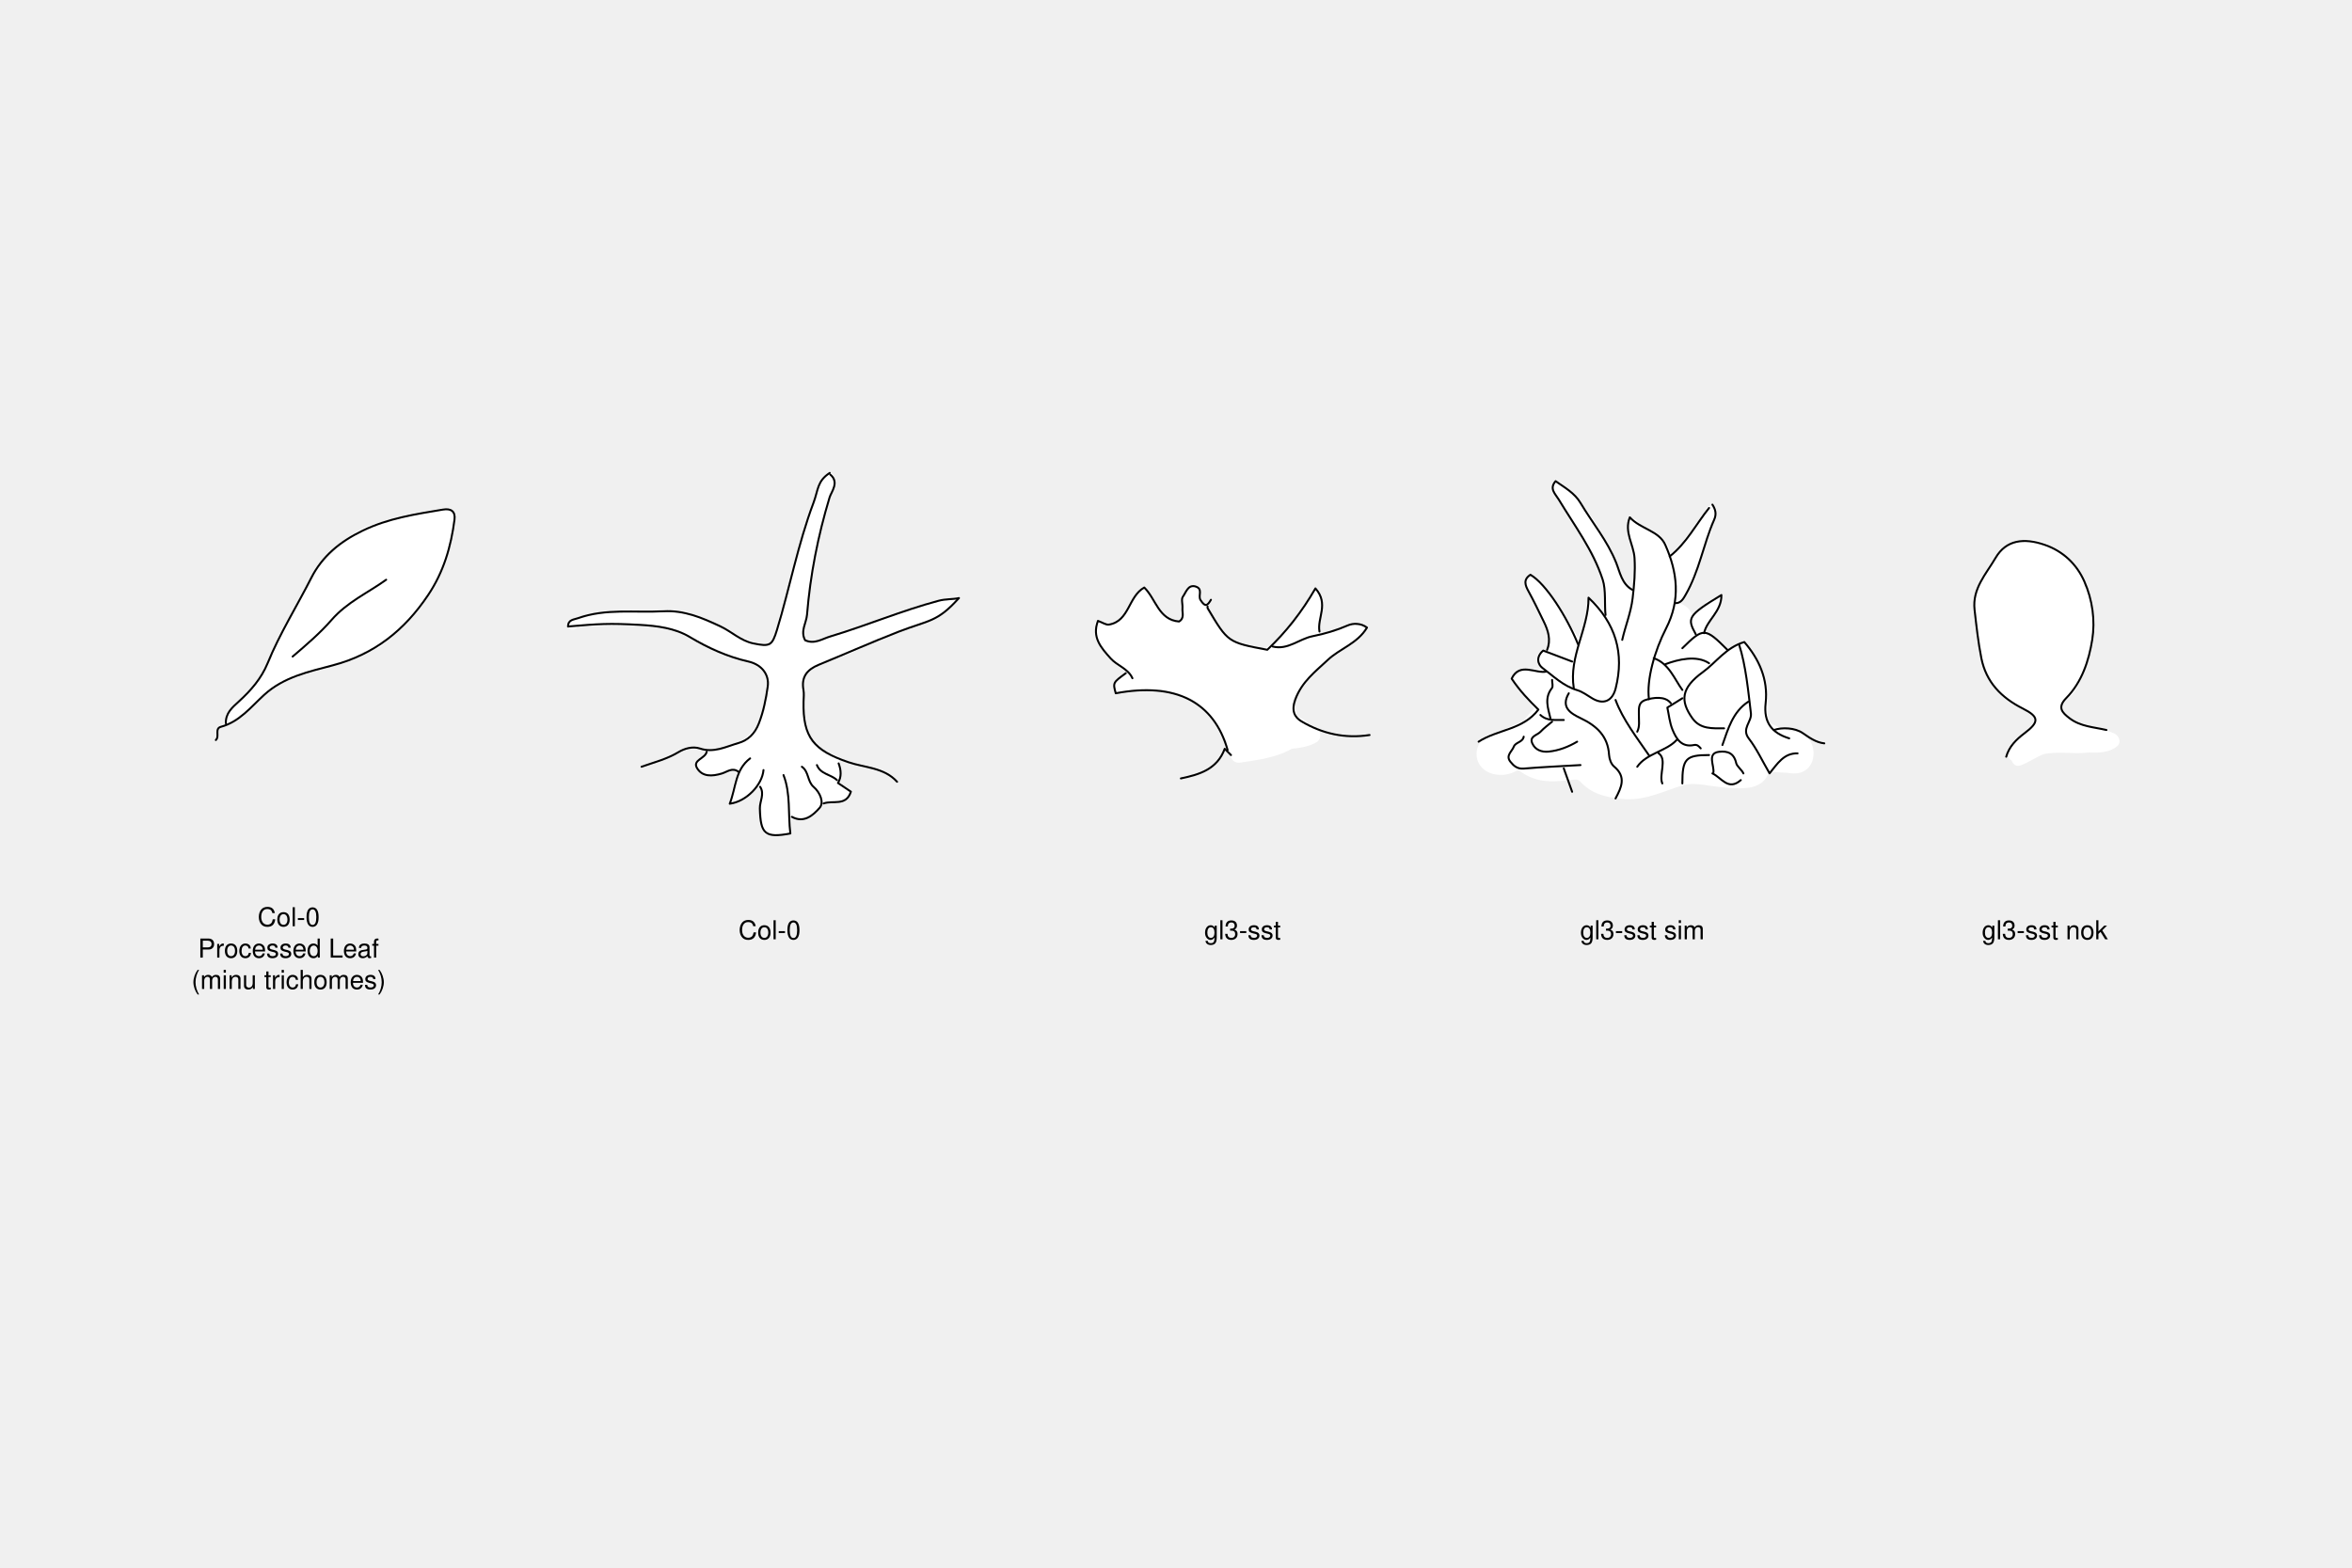
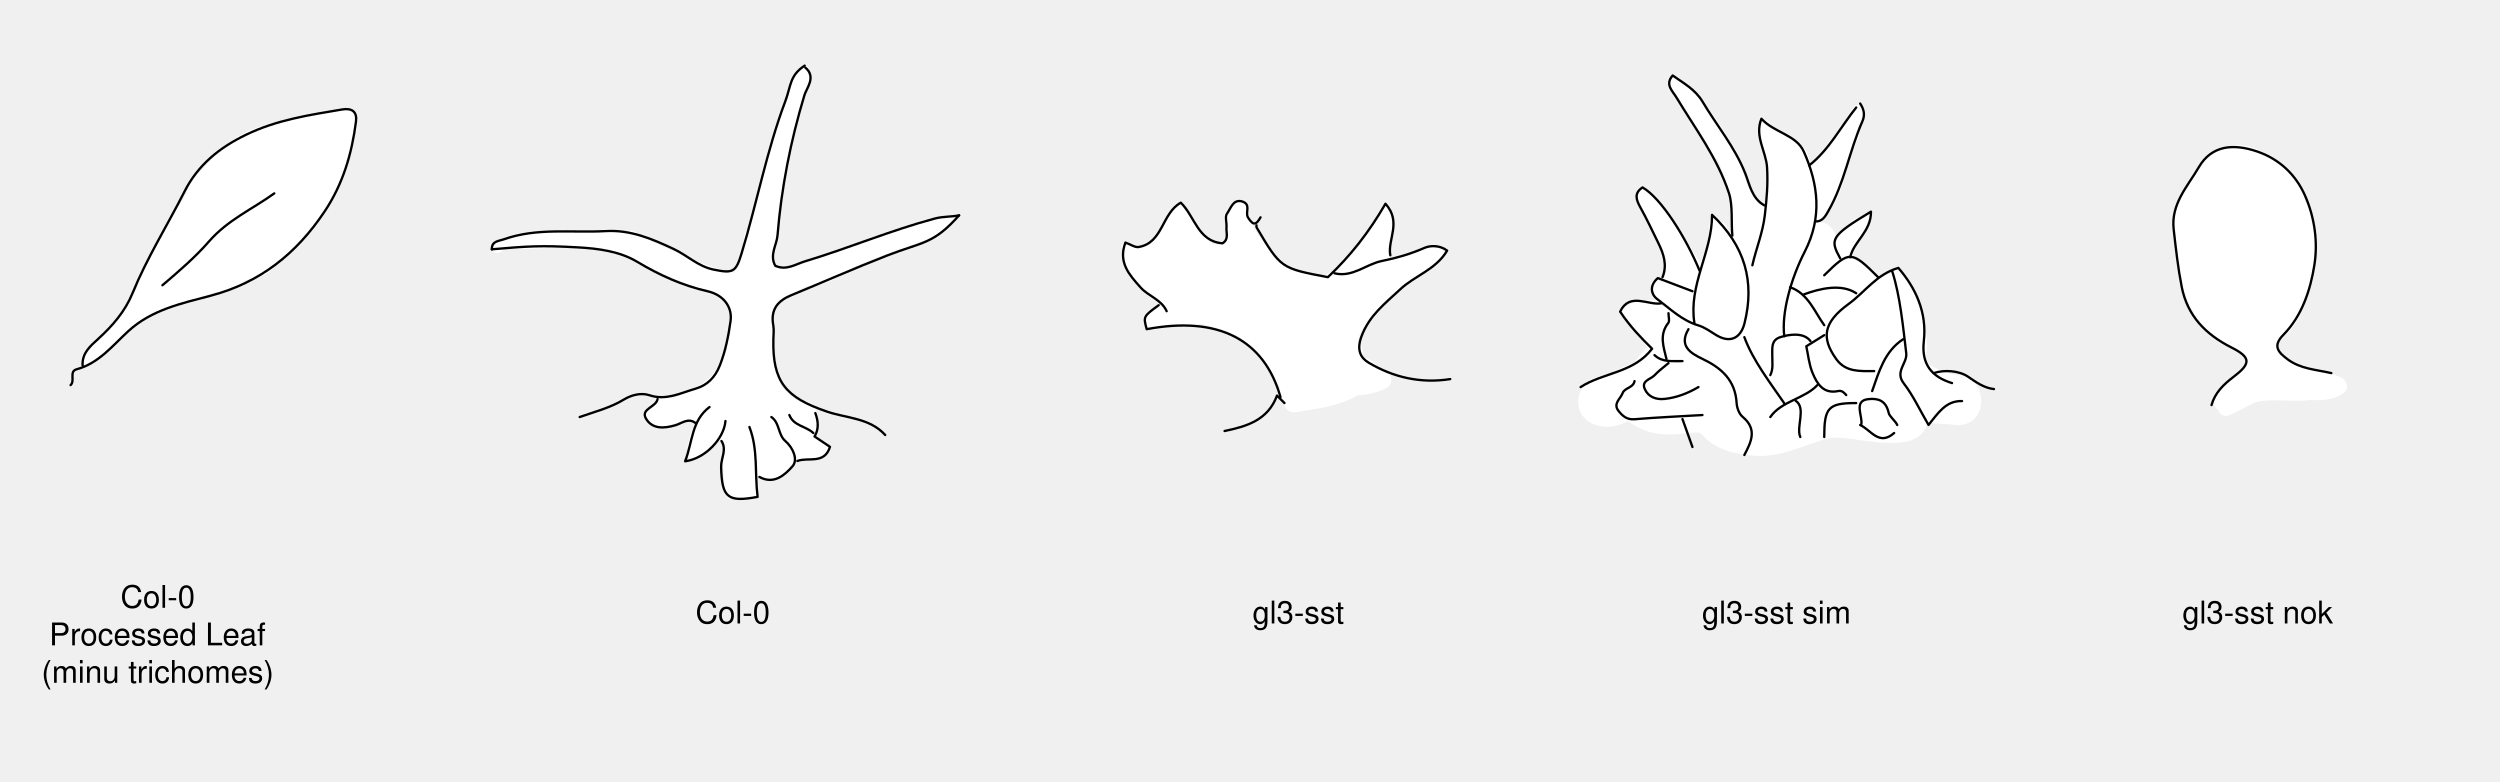
- <svg xmlns="http://www.w3.org/2000/svg" version="1.1" id="Layer_1" x="0px" y="0px" width="100%" viewBox="0 0 900 600" enable-background="new 0 0 900 600" xml:space="preserve">
+ <svg xmlns="http://www.w3.org/2000/svg" version="1.1" author="Provart Lab - Bio Analytic Resource, University of Toronto" id="Layer_1" x="0px" y="0px" width="100%" viewBox="60 160 800 250" enable-background="new 0 0 900 600" xml:space="preserve">
  <g id="labels">
    <text transform="matrix(1 0 0 1 98.5518 354.5)" font-family="'Helvetica'" font-size="10">Col-0</text>
    <text transform="matrix(1 0 0 1 75.7568 366.5)" font-family="'Helvetica'" font-size="10">Processed Leaf</text>
    <text transform="matrix(1 0 0 1 73.271 378.5)" font-family="'Helvetica'" font-size="10">(minu trichomes)</text>
    <text transform="matrix(1 0 0 1 282.5518 359.5)" font-family="'Helvetica'" font-size="10">Col-0</text>
    <text transform="matrix(1 0 0 1 460.7734 359.5)" font-family="'Helvetica'" font-size="10">gl3-sst</text>
    <text transform="matrix(1 0 0 1 604.6084 359.5)" font-family="'Helvetica'" font-size="10">gl3-sst sim</text>
    <text transform="matrix(1 0 0 1 758.3223 359.5)" font-family="'Helvetica'" font-size="10">gl3-sst nok</text>
  </g>
  <g id="samples">
    <g id="WT_Col-0_leaves_after_trichome_removal" fill="#FFFFFF">
      <path d="M172.932,195.818c-1.762-1.762-4.594-1.695-6.364,0c-0.041,0.041-0.085,0.078-0.127,0.117    c-0.763-0.219-1.583-0.254-2.387-0.024c-0.375,0.107-0.75,0.222-1.125,0.336c-1.049-0.198-2.133-0.142-3.173,0.271    c-6.869,2.732-14.226,2.468-21.012,5.708c-6.159,2.941-10.562,8.359-15.298,13.221c-1.728,1.774-3.313,2.788-3.124,4.688    c-0.016,0.027-0.034,0.052-0.049,0.08c-0.597,1.098-1.099,2.246-1.537,3.418c-5.729,7.632-8.875,16.4-13.713,24.582    c-0.776,1.313-1.102,2.604-1.093,3.818c-0.782,1.39-1.77,2.654-2.703,3.949c-0.431,0.601-0.561,1.312-0.477,2.019    c-0.243,0.044-0.468,0.192-0.614,0.494c-1.31,2.695-3.751,4.5-5.594,6.798c-0.071,0.088-0.119,0.181-0.157,0.273    c-0.443,0.092-0.854,0.301-1.153,0.666c-1.017,1.24-2.252,2.251-3.5,3.25c-0.641,0.513-0.824,1.365-0.681,2.157    c-0.348,0.128-0.658,0.351-0.888,0.654c-0.933,0.186-1.663,0.945-1.663,1.954c0,0.38,0.122,0.751,0.325,1.07    c-0.532,0.578-0.316,1.739,0.675,1.68c0.498-0.031,0.948-0.312,1.133-0.771c1.191-0.092,2.237-0.653,2.844-1.72    c0.146-0.257,0.225-0.534,0.251-0.812c0.541-0.072,1.076-0.31,1.54-0.681c1.248-0.999,2.483-2.008,3.5-3.25    c0.126-0.152,0.233-0.317,0.328-0.485c0.037-0.023,0.075-0.044,0.111-0.073c1.068-0.859,1.987-1.843,2.84-2.884    c1.872-0.975,3.375-2.403,4.872-3.859c0.245,0.104,0.536,0.099,0.835-0.101c0.964-0.645,1.917-1.302,2.856-1.978    c0.823-0.429,1.512-0.672,2.42-1.057c2.144,0.256,4.367-0.383,6.037-2.293c4.24-0.577,8.118-2.028,11.95-3.609    c0.323,0.043,0.649,0.072,0.982,0.071c2.074-0.009,4.002-0.437,5.785-1.522c0.914-0.56,1.667-1.298,2.266-2.135    c1.607-0.543,3.247-1.014,4.942-1.36c2.768-0.566,4.377-2.204,5.042-4.187c9.879-6.736,17.781-16.331,21.446-27.801    c0.13-0.409,0.213-0.808,0.269-1.202c0.814-1.813,1.481-3.668,1.682-5.79c0.152-0.306,0.329-0.622,0.543-0.967    c1.162-1.871,1.383-3.703,0.984-5.325c0.235-0.487,0.364-1.017,0.417-1.559C174.661,199.919,174.474,197.359,172.932,195.818z" />
    </g>
    <g id="WT_Col-0_trichomes" fill="#FFFFFF">
      <path d="M365,229.25c-0.199,0-0.357,0.059-0.495,0.14c-0.231-0.148-0.512-0.211-0.771-0.104    c-0.497,0.205-0.98,0.438-1.462,0.674c-0.625-0.742-1.653-0.863-2.531-0.437c-0.744,0.362-1.52,0.665-2.277,1.001    c-0.842-0.352-1.838-0.3-2.728,0.135c-1.161,0.567-2.392,0.983-3.783,1.448c-10.821,4.51-22.005,8.022-33.034,11.968    c-0.723-0.071-1.482,0.059-2.186,0.402c-1.06,0.517-2.163,0.928-3.287,1.284c-0.278-0.137-0.567-0.251-0.868-0.333    c-1.148-0.316-2.155-0.161-3.183,0.226c0.129-0.055,0.258-0.109,0.388-0.164c-0.303,0.119-0.598,0.237-0.895,0.354    c-0.024-0.142-0.042-0.283-0.068-0.425c-0.118-0.636-0.392-1.202-0.768-1.691c0.889-4.263,1.625-8.545,1.868-12.904    c0.047-0.198,0.079-0.407,0.079-0.638c0-1.804,0.136-3.569,0.361-5.311c0.141-0.214,0.253-0.448,0.299-0.713    c0.315-1.793,0.745-3.563,0.82-5.387c1.279-5.637,3.032-11.163,3.77-17.027c0.027-0.216,0.025-0.414,0.006-0.601    c1.446-3.653,2.791-7.318,2.994-11.399c0.013-0.251-0.016-0.476-0.061-0.687c0.519-0.19,0.972-0.535,1.22-1.051    c0.528-1.103,0.989-2.468,0.502-3.676c-0.111-0.277-0.233-0.523-0.38-0.75c0.795-0.821,0.455-2.586-1.03-2.586    c-0.99,0-1.47,0.785-1.447,1.553c-0.073,0.013-0.146,0.017-0.218,0.037c-0.725,0.199-1.391,0.817-1.694,1.554    c-0.385,0.182-0.693,0.523-0.838,0.958l-0.75,2.25c-0.124,0.372-0.059,0.762,0.122,1.091c-0.24,0.353-0.4,0.785-0.426,1.308    c-0.043,0.869-0.148,1.727-0.296,2.576c-0.475,0.199-0.891,0.568-1.132,1.142c-1.638,3.894-2.952,7.909-4,12    c-0.129,0.504-0.069,0.946,0.104,1.316c-0.163,0.463-0.322,0.927-0.468,1.393c-1.896,6.037-3.666,12.32-4.894,18.591    c-0.279,0.47-0.472,1.022-0.527,1.669c-0.146,0.163-0.277,0.342-0.376,0.548c-0.58,1.202-0.979,2.427-1.302,3.717    c-0.034,0.136-0.046,0.273-0.062,0.41c-0.4,0.442-0.715,0.973-0.902,1.574c-0.305,0.982-0.435,1.974-0.569,2.992    c-0.042,0.321-0.081,0.642-0.117,0.964c-0.019,0.165-0.037,0.33-0.056,0.494c-0.003,0.02-0.004,0.027-0.007,0.049    c-0.004,0.024-0.003,0.049-0.006,0.073c-0.001,0.009-0.002,0.017-0.003,0.026c0.001-0.005,0.001-0.007,0.002-0.012    c-0.084,0.6-0.069,1.193,0.037,1.756c-0.576,0.583-1.014,1.309-1.244,2.142c-0.236,0.857-0.422,1.734-0.573,2.618    c-0.312,0.358-0.597,0.745-0.832,1.176c-0.054,0.099-0.102,0.203-0.155,0.303c-5.757-1.125-11.28-3.296-16.726-5.702    c-0.459-0.335-1.002-0.575-1.596-0.712c-2.673-1.203-5.331-2.441-7.991-3.625c-0.534-0.35-1.054-0.693-1.541-1    c-0.707-0.448-1.402-0.602-2.043-0.547c-0.245-0.102-0.49-0.208-0.735-0.308c-0.423-1.061-1.472-1.878-2.903-1.533    c-0.639,0.154-1.28,0.272-1.922,0.373c-0.554-0.403-1.246-0.589-1.911-0.408c-1.153-0.268-2.306-0.523-3.503-0.554    c-1.041-0.026-1.977,0.471-2.623,1.223c-2.3-0.12-4.604-0.326-6.906-0.439c-6.146-0.304-12.325,0.633-18.472,0.716    c-1.295,0.018-2.061,0.839-2.315,1.809c-0.989,0.039-1.97,0.039-2.935-0.059c-0.587-0.06-0.992,0.181-1.218,0.546    c-0.166-0.03-0.342-0.046-0.532-0.046c-2,0-2,4,0,4c1.235,0,1.953-0.68,2.171-1.478c1.194,0.086,2.368,0.018,3.536-0.109    c0.351,0.211,0.776,0.343,1.292,0.336c6.166-0.083,12.302-0.837,18.472-0.716c2.452,0.048,4.859,0.222,7.254,0.333    c0.617,0.528,1.408,0.861,2.274,0.883c0.085,0.002,0.306,0.023,0.436,0.032c0.258,0.049,0.516,0.098,0.771,0.156    c0.622,0.141,1.238,0.306,1.862,0.437c0.614,0.128,1.228,0.103,1.8-0.04c0.43,0.746,1.095,1.387,2.067,1.772    c9.844,3.901,19.332,9.431,29.656,11.91c0.555,0.91,1.3,1.739,2.196,2.306c0.181,1.551,0.554,2.909,1.443,4.131    c-0.405,1.904-0.48,3.854-0.481,5.799c0,0.022,0.006,0.044,0.007,0.067c-0.197,0.562-0.432,1.117-0.711,1.664    c-0.537,1.053-0.571,2.069-0.301,2.969c-0.031,0.082-0.074,0.148-0.102,0.236c-2.729,8.606-9.19,12.962-17,15.555    c-1.036,0.046-2.076-0.001-3.111-0.17c-1.331-0.217-2.252,0.754-2.461,1.777c-0.779,0.314-1.34,0.812-1.705,1.405    c-0.132,0.008-0.266,0.029-0.397,0.065c-1.057,0.291-1.677,1.407-1.397,2.46c0.35,1.312,1.07,2.421,2.015,3.383    c0.666,0.678,1.738,0.755,2.51,0.256c0.523,0.096,1.098,0.086,1.718-0.062c2.495-0.598,4.896-1.326,7.188-2.199    c0.241,0.125,0.495,0.217,0.758,0.279c0.375,0.522,0.917,0.954,1.638,1.236c-1.576,2.817-2.329,6.391-2.648,9.324    c-0.173,1.584,1.29,2.176,2.498,1.801c0.393,0.058,0.823-0.025,1.262-0.324c1.425-0.964,2.594-2.174,3.647-3.49    c0.214-0.043,0.42-0.119,0.603-0.26c0.838-0.637,1.647-1.308,2.395-2.031c0.505,0.735,1.032,1.403,1.687,1.973    c-0.023,0.14-0.038,0.277-0.06,0.416c-0.043,0.285-0.084,0.569-0.138,0.854c-0.018,0.099-0.013,0.186-0.025,0.278    c-0.305,2.479-0.33,4.92-0.049,7.461c-0.022,2.208,0.408,4.327,0.734,6.725c0.182,1.336,1.647,1.336,2.426,0.567    c0.144,0.047,0.29,0.087,0.438,0.116c1.501,1.062,3.682,1.177,5.057-0.052c0.363,0.197,0.808,0.265,1.174,0.164    c0.861-0.236,1.165-1.036,1.047-1.847c-0.161-1.114-0.369-2.202-0.669-3.271c0.034-0.652,0.042-1.304,0.009-1.953    c0.72,0.63,1.674,1.021,2.713,1.125c4.014,0.399,7.903-1.302,9.6-5.105c0.132-0.296,0.232-0.591,0.338-0.886    c3.604,0.08,7.206,0.557,10.227-1.845c0.848-0.673,0.714-2.132,0-2.828c-1.252-1.222-2.603-2.317-4.02-3.336    c0.578-0.512,1.006-1.187,1.212-1.937c0.254-0.926,0.213-2.283-0.403-3.082c-0.091-0.118-0.176-0.218-0.264-0.326    c0.841-2.646-1.228-6.205-4.754-5.265c-0.078,0.021-0.118,0.037-0.167,0.056c-0.049-0.028-0.124-0.062-0.26-0.099    c0.256,0.146,0.16,0.102-0.289-0.138c-0.421-0.213-0.813-0.483-1.205-0.745c-0.535-0.355-1.064-0.77-1.612-1.197    c-0.3-0.551-0.74-1.061-1.385-1.474c-0.43-0.273-0.853-0.634-1.255-1.05c-1.309-2.264-2.044-4.938-2.014-7.246    c0.015-1.122-0.365-1.984-0.948-2.618c0.122-3.868,0.37-7.763-0.052-11.632c-0.06-0.545-0.219-1.021-0.43-1.449    c0.134-0.592,0.293-1.179,0.49-1.761c0.023-0.056,0.036-0.114,0.058-0.171c0.223-0.64,0.48-1.274,0.769-1.909    c1.493-0.848,2.981-1.704,4.464-2.568c0.058-0.024,0.116-0.048,0.173-0.072c0.22-0.103,0.429-0.232,0.626-0.389    c1.447-0.844,2.901-1.672,4.365-2.482c0.229,0.042,0.471,0.064,0.736,0.054c5.884-0.252,10.908-3.683,15.736-6.734    c1.02-0.371,2.034-0.753,3.028-1.176c0.265-0.113,0.482-0.251,0.676-0.4c3.202-1.132,6.39-2.3,9.557-3.528    c0.311,0.072,0.655,0.051,1.01-0.117c4.83-2.289,9.987-3.148,14.304-6.485c0.505-0.391,0.604-0.881,0.463-1.322    c0.077-0.042,0.156-0.078,0.231-0.125c0.208-0.129,0.32-0.302,0.39-0.483c0.124-0.055,0.246-0.114,0.371-0.166    c0.078-0.032,0.144-0.08,0.213-0.124c0.143,0.091,0.308,0.159,0.521,0.159C366.29,231.25,366.29,229.25,365,229.25z" />
    </g>
    <g id="gl3-sst_mutant_trichomes" fill="#FFFFFF">
      <path d="M521.438,239.882c-0.306-0.489-0.861-0.797-1.587-0.579c-0.187,0.056-0.363,0.127-0.55,0.188    c-0.63-0.554-1.521-0.786-2.6-0.384c-1.833,0.684-3.603,1.514-5.307,2.459c-0.452-0.172-0.959-0.196-1.485-0.061    c-0.173-0.016-0.358-0.007-0.561,0.048c-1.395,0.383-2.742,0.868-4.074,1.393c-0.325-0.513-0.684-1.006-1.103-1.449    c0.11-0.579,0.291-1.166,0.325-1.747c0.063-1.111,0.134-2.213,0.201-3.312c0.104-0.147,0.192-0.323,0.245-0.539    c0.544-2.269,0.759-4.501,0.25-6.798c-0.046-0.205-0.124-0.373-0.223-0.516c-0.026-0.273-0.104-0.513-0.238-0.699    c0.068-0.163,0.145-0.325,0.211-0.487c0.733-1.79-2.168-2.562-2.895-0.798c-0.684,1.664-1.455,3.244-1.911,4.933    c-0.559,0.202-1.075,0.586-1.481,1.202c-1.461,2.218-2.807,4.51-4.264,6.73c-1.771,0.731-3.341,2.011-4.418,3.742    c-0.613,0.987-1.185,2-1.752,3.014c-0.854,0.206-1.703,0.499-2.522,0.894c-0.552,0.266-1.063,0.571-1.564,0.887    c-0.128-0.003-0.25-0.015-0.389-0.002c-1.191,0.113-2.385,0.162-3.579,0.194c-0.735-0.744-1.843-0.998-2.969-0.837    c-0.211,0.03-0.422,0.065-0.634,0.095c-2.322-1.037-4.523-2.328-6.499-3.941c-4.483-3.661-9.93-10.349-10.569-16.262    c-0.408-3.763-6.276-3.836-6.001-0.118c-1.343,0.456-2.312,1.697-1.643,3.415c0.767,1.965,1.466,6.061-0.747,7.401    c-0.713,0.431-1.708,0.444-2.764,0.269c-3.15-2.27-5.706-5.473-6.955-9.015c-0.441-1.256-1.429-1.881-2.474-2.017    c0.424-1.58-1.901-2.814-2.714-1.192c-1.219,2.431-3.042,4.435-4.529,6.696c-1.011,1.537-1.702,3.131-2.587,4.612    c-1.378,0.892-2.908,1.51-4.589,1.699c-0.454,0.051-0.85,0.186-1.196,0.375c-0.041-0.012-0.084-0.019-0.126-0.029    c-0.558-0.241-1.053-0.574-1.382-1.103c-1.021-1.638-3.617-0.133-2.591,1.514c0.223,0.358,0.479,0.656,0.75,0.929    c-0.29,0.458-0.464,0.992-0.455,1.564c0.028,1.742,0.544,3.318,1.562,4.585c1.984,4.72,6.463,8.446,11.173,10.916    c-1.18-0.086-1.99,0.419-2.442,1.165c-0.777,0.289-1.547,0.615-2.307,0.993c-3.465,1.726-0.424,6.898,3.026,5.182    c1.065-0.53,2.164-0.928,3.284-1.226c2.731,0.2,5.462,0.369,8.202,0.385c0.782,0.005,1.397-0.244,1.864-0.633    c4.141,0.696,8.248,2.168,11.932,3.764c6.104,3.845,9.752,10.817,13.876,16.55c-1.062,1.282-1.231,3.451,0.564,4.66    c0.188,0.126,0.376,0.229,0.562,0.339c0.189,1.639,1.629,3.302,3.748,2.963c6.636-1.056,13.812-1.857,19.736-5.307    c3.245-0.345,6.46-0.773,9.479-2.495c2.178-1.241,1.858-4.924-0.716-5.481c-0.612-0.135-1.247-0.212-1.88-0.288    c-0.73-2.33-2.771-3.518-5.004-3.932c-0.003-0.876-0.062-1.752-0.164-2.64c-0.125-1.072-0.701-1.834-1.442-2.305    c0.086-0.777,0.249-1.538,0.483-2.258c0.456-0.828,0.911-1.655,1.356-2.488c0.615-0.366,1.199-0.797,1.717-1.335    c2.099-2.192,3.637-4.689,5.132-7.238c0.126-0.08,0.253-0.153,0.375-0.255c2.888-2.405,5.79-4.758,8.877-6.858    c0.242,0,0.498-0.06,0.759-0.217c1.142-0.688,2.212-1.465,3.256-2.279c0.251-0.142,0.497-0.289,0.751-0.426    c0.55-0.296,0.922-0.682,1.162-1.108c0.258-0.21,0.516-0.419,0.773-0.629c0.029-0.025,0.062-0.049,0.092-0.075    c0.729-0.59,1.462-1.175,2.216-1.733C522.521,241.794,522.212,240.409,521.438,239.882z" />
    </g>
    <g id="gl3-sst_sim_double_mutant_trichomes" fill="#FFFFFF">
      <path d="M686.521,280.025c-0.521-0.139-1.079-0.225-1.677-0.253c-0.227-0.065-0.517-0.149-0.932-0.267    c-1.058-0.294-2.134-0.674-3.142-1.107c-1.723-0.745-3.4-1.589-5.063-2.464c0.433-0.98,0.704-2.06,0.79-3.187    c0.446-5.877-0.854-11.237-3.082-16.538c-0.242-1.671-0.931-3.192-1.949-4.412c-0.765-1.862-1.68-3.526-3.229-4.872    c-0.025-0.03-0.047-0.064-0.074-0.092c-0.124-0.124-0.256-0.22-0.391-0.302c-0.007-0.003-0.011-0.008-0.016-0.011    c-0.689-0.524-1.688-0.298-2.32,0.244c-0.033,0.024-0.068,0.043-0.104,0.069c0.344-0.269-0.19,0.126-0.211,0.141    c-0.178,0.124-0.359,0.241-0.541,0.359c-0.438,0.285-0.89,0.551-1.344,0.812c-0.334,0.193-0.674,0.376-1.019,0.554    c-0.079,0.041-0.159,0.079-0.237,0.118c-0.009,0.001-0.009,0-0.018,0.001c-0.188,0.029-0.354,0.104-0.512,0.197    c-1.782-1.614-3.685-3.161-5.669-4.676c-0.501-0.382-1.046-0.654-1.613-0.848c-0.625-0.504-1.291-0.86-1.974-1.068    c0.521-1.638,1.201-3.271,1.525-4.962c1.238-1.164,2.37-2.424,3.182-3.953c0.165-0.312,0.254-0.618,0.288-0.915    c0.471-0.824,0.877-1.679,1.127-2.593c0.144-0.219,0.2-0.471,0.14-0.732c-0.033-1.073-1.695-1.464-1.927-0.288    c-0.004,0.018-0.011,0.033-0.017,0.051c-0.342,0.295-0.662,0.601-0.934,0.938c-1.037-0.458-2.308-0.285-2.996,1.016    c-0.538,1.015-1.271,1.885-2.087,2.688c-1.118,0.184-2.147,0.898-2.429,2.135c-0.109,0.09-0.221,0.181-0.327,0.272    c-0.824-2.955-2.864-4.6-5.158-5.176c1.364-1.296,2.462-2.924,3.458-4.381c1.355-1.983,2.623-4.337,3.217-6.665    c0.229-0.894,0.247-1.794,0.139-2.667c1.127-1.243,1.586-2.964,1.602-4.693c0.001-0.137-0.015-0.27-0.033-0.402    c0.018-0.029,0.038-0.051,0.053-0.081c1.223-2.475,2.279-5.025,3.5-7.5c0.602-1.215,0.573-2.602-0.104-3.671    c0.881-1.537,1.771-3.066,2.26-4.812c0.695-2.489-3.164-3.544-3.855-1.063c-0.437,1.557-1.212,2.97-2.015,4.375    c-0.977,0.178-1.878,0.722-2.331,1.641c-0.521,1.059-1.014,2.132-1.502,3.207c-0.792,0.262-1.505,0.795-1.998,1.543    c-1.069,1.624-2.033,3.312-3,5c-0.061,0.105-0.097,0.217-0.146,0.326c-0.963,0.103-1.887,0.42-2.729,0.883    c-0.121-2.229-1.08-4.236-2.991-5.779c-2.15-1.735-5.094-2.598-6.989-4.535c-0.709-0.725-1.521-0.96-2.289-0.876    c-0.051-0.262-0.104-0.522-0.153-0.785c-0.48-2.532-4.337-1.457-3.855,1.063c1.117,5.875,2.481,11.677,2.839,17.645    c-0.068,0.353-0.126,0.709-0.16,1.073c-0.18,1.934-0.431,3.859-0.688,5.782c-0.188-0.017-0.378-0.032-0.562-0.032    c-0.433,0-0.843,0.037-1.239,0.095c-1.315-1.651-2.492-3.385-3.42-5.359c-1.253-2.666-1.729-5.511-3.043-8.14    c-2.537-6.57-6.13-12.738-10.412-17.984c-0.759-1.151-1.702-2.115-2.719-3.043c-0.979-0.893-2.226-1.833-2.738-3.101    c-0.359-0.895-1.118-1.544-2.08-1.462c-0.209-0.337-0.409-0.68-0.622-1.015c-1.376-2.172-4.839-0.167-3.453,2.019    c3.505,5.529,6.598,11.282,10.449,16.584c1.354,1.862,2.999,5.618,4.957,7.617c0.188,0.431,0.379,0.859,0.559,1.295    c0.037,0.406,0.17,0.83,0.423,1.259c0.1,0.169,0.184,0.346,0.274,0.519c2.365,6.388,3.63,13.167,3.435,19.71    c-0.239,0.079-0.465,0.19-0.695,0.291c-0.645-0.88-1.259-1.78-1.696-2.792c-0.249-0.577-0.837-0.885-1.451-0.954    c-0.83-1.555-3.738-1.235-3.773,0.963c-0.037,2.378-0.312,4.728-0.639,7.071c-0.829,1.664-1.653,3.35-2.379,5.068    c-5.174-8.218-9.242-17.135-16.818-23.553c-1.935-1.638-4.729,1.094-2.885,2.77c-0.309,0.533-0.377,1.206-0.006,1.904    c3.757,7.069,7.61,13.746,8.969,21.469c-0.32,0.932-0.729,1.844-1.219,2.763c-0.146,0.27-0.199,0.531-0.223,0.786    c-1.055-1.248-3.609-0.847-3.553,1.223c0.062,2.179,1.087,3.656,2.548,4.78c-3.938-0.491-8.164-0.34-10.57,1.928    c-1.356,0.417-2.276,2.096-0.892,3.206c0.581,0.466,1.156,0.938,1.735,1.408c1.626,3.036,3.899,5.641,6.034,8.34    c-0.378,0.348-0.753,0.699-1.117,1.062c-0.838,0.968-1.638,1.962-2.396,2.988c-0.196,0.277-0.339,0.489-0.455,0.669    c-2.204,0.892-4.39,1.716-6.45,2.919c-1.171,0.687-1.513,1.021-2.53,1.808c-0.271-0.022-0.64-0.058-1.154-0.105    c-4.348-0.423-8,3.959-8,8c0,4.681,3.661,7.578,8,8c3.345,0.325,5.706-0.58,7.978-1.808c6.453,4.896,12.288,4.764,20.112,3.812    c3.854-0.467,2.818,0.312,5.753,2.65c3.922,3.123,8.55,4.018,13.409,4.58c8.687,1.007,15.587-2.71,23.572-5.157    c3.437-1.054,7.443-0.286,10.924,0.196c4.771,0.661,9.438,1.29,14.252,0.724c3.773-0.444,7.046-2.588,7.823-6.274    c2.241,0.232,4.476,0.491,6.743,0.518c0.887,0.129,1.779,0.221,2.684,0.259C696.477,296.434,696.521,280.734,686.521,280.025z" />
    </g>
    <g id="gl3-sst_nok-1_double_mutant_trichomes" fill="#FFFFFF">
      <path d="M808.798,280.607c-5.104-1.894-10.465-2.912-15.5-5c-0.271-0.112-0.528-0.178-0.773-0.209    c-1.023-1.208-2.203-2.34-3.401-3.521c-0.09-0.089-0.188-0.151-0.279-0.226c0.053-0.906,0.115-1.772,0.146-2.544    c2.362-1.521,4.375-3.578,5.808-6.024c1.273-2.175,2.038-4.602,2.312-7.085c1.366-2.234,2.276-4.771,2.553-7.478    c0.492-1.959,0.789-3.999,0.842-6.272c0.01-0.424,0-0.845-0.023-1.263c0.342-1.371,0.524-2.791,0.523-4.237    c-0.002-2.353-0.206-4.793-0.893-7.035c-0.605-1.433-1.211-2.867-1.814-4.3c-0.201-0.34-0.438-0.645-0.658-0.967    c-1.075-5.205-4.458-9.644-8.997-12.179c-0.43-0.374-0.878-0.72-1.339-1.044c-2.83-2.899-6.756-4.725-11.049-4.725    c-5.29,0-10.03,2.764-12.837,6.905c-1.978,2.092-3.408,4.586-4.198,7.294c-1.043,1.526-1.915,3.208-2.572,5.016    c-1.6,4.401-1.231,9.256-0.139,13.718c0.054,0.218,0.12,0.436,0.192,0.651c-0.038,1.827,0.151,3.705,0.444,5.701    c0.359,2.451,1.143,4.799,1.5,7.25c0.06-0.024,0.116-0.051,0.176-0.073c0.443,1.53,1.01,3.007,1.641,4.373    c0.301,0.652,0.671,1.258,1.07,1.841c0.411,1.021,0.86,2.028,1.365,3.003c1.738,3.354,4.303,5.236,7.271,7.364    c1.434,0.604,2.866,1.209,4.3,1.812c0.469,0.127,0.938,0.229,1.405,0.316c0.296,0.354,0.662,0.677,1.107,0.962    c1.352,0.863,1.666,2.083,1.812,3.513c0.025,0.259,0.046,0.513,0.062,0.766c-0.423,0.126-0.839,0.35-1.228,0.717    c-1.278,1.206-2.404,2.547-3.513,3.903c-0.169,0.103-0.332,0.218-0.487,0.347c-1.846,1.529-3.717,3.02-4.97,5.107    c-0.841,1.401-0.321,3.283,1.077,4.104c0.031,0.021,0.067,0.03,0.104,0.048c0.429,1.395,1.694,2.429,3.458,1.754    c2.903-1.106,5.562-2.931,8.405-4.176c5.665-1.346,11.776,0.055,17.547-0.717c0.004-0.001,0.008-0.002,0.012-0.003    c3.877,0.206,7.961,0.021,10.859-2.376C812.018,284.053,810.701,281.312,808.798,280.607z" />
    </g>
  </g>
  <g id="outlines">
    <g>
      <path fill="none" stroke="#000000" stroke-width="0.75" stroke-linecap="round" stroke-linejoin="round" stroke-miterlimit="10" d="    M317.5,181c-4.853,3.183-4.322,6.392-6.23,11.472c-5.946,15.835-9.055,32.471-13.959,48.598c-1.833,6.029-2.689,6.505-9.016,5.186    c-4.939-1.031-8.389-4.547-12.716-6.575c-6.959-3.26-13.778-6.182-21.775-5.733c-10.889,0.611-21.952-1.154-32.585,2.634    c-1.672,0.596-3.881,0.541-3.833,3.196" />
      <path fill="none" stroke="#000000" stroke-width="0.75" stroke-linecap="round" stroke-linejoin="round" stroke-miterlimit="10" d="    M806.027,279.394c-4.807-1.115-9.896-1.309-14.062-4.467c-2.869-2.175-4.836-4.16-1.33-7.729    c6.035-6.146,8.676-14.349,9.964-22.36c1.179-7.324,0.097-15.257-2.999-22.261c-2.951-6.682-8.161-11.635-15.229-14.073    c-7.882-2.718-14.699-1.887-18.724,4.954c-3.736,6.357-8.985,11.843-8.071,19.926c0.702,6.194,1.383,12.415,2.595,18.521    c1.815,9.146,7.614,15.104,15.862,19.271c6.342,3.205,6.333,5.152,0.652,9.456c-3.181,2.411-5.873,5.048-7,8.985" />
      <path fill="none" stroke="#000000" stroke-width="0.75" stroke-linecap="round" stroke-linejoin="round" stroke-miterlimit="10" d="    M317.708,181.627c3.568,2.982,0.407,6.518-0.299,8.855c-4.432,14.681-7.351,29.579-8.605,44.824    c-0.262,3.187-2.636,6.241-0.723,9.726c3.535,1.666,6.516-0.509,9.621-1.442c13.937-4.187,27.365-9.897,41.47-13.664    c2.692-0.719,5.199-0.488,7.738-1.013" />
      <path fill="none" stroke="#000000" stroke-width="0.75" stroke-linecap="round" stroke-linejoin="round" stroke-miterlimit="10" d="    M245.5,293.452c4.775-1.699,9.685-2.898,14.149-5.603c2.237-1.354,5.375-2.316,8.196-1.369c5.308,1.779,9.951-0.725,14.685-2.086    c3.668-1.055,6.289-3.53,7.839-7.504c1.801-4.612,2.747-9.467,3.409-14.151c0.637-4.511-2.268-8.384-7.382-9.548    c-8.037-1.83-15.353-5.131-22.472-9.404c-5.625-3.375-12.431-4.261-19.064-4.632c-11.778-0.659-15.781-0.388-27.476,0.62" />
      <path fill="none" stroke="#000000" stroke-width="0.75" stroke-linecap="round" stroke-linejoin="round" stroke-miterlimit="10" d="    M82.589,283.228c1.531-1.367-0.57-4.371,1.933-5.055c7.149-1.944,11.494-7.598,16.564-12.233    c7.481-6.846,17.086-8.871,26.277-11.301c15.919-4.203,27.47-13.468,36.485-26.933c5.933-8.862,8.739-18.537,10.07-28.832    c0.399-3.081-1.26-4.382-4.428-3.846c-10.498,1.775-20.894,3.302-30.779,8.099c-8.651,4.198-15.388,9.721-19.656,18.14    c-5.513,10.876-12.031,21.241-16.652,32.569c-2.377,5.827-6.443,10.479-10.962,14.592c-2.667,2.426-5.139,4.52-5.018,8.41" />
      <path fill="none" stroke="#000000" stroke-width="0.75" stroke-linecap="round" stroke-linejoin="round" stroke-miterlimit="10" d="    M366.91,228.913c-8.318,9.331-11.643,8.422-22.983,12.832c-10.32,4.013-20.454,8.503-30.699,12.711    c-4.374,1.797-6.694,4.637-5.785,9.609c0.264,1.44,0.07,2.976,0.036,4.466c-0.31,13.685,3.905,18.669,17.192,23.194    c6.269,2.138,13.63,1.992,18.597,7.478" />
      <path fill="none" stroke="#000000" stroke-width="0.75" stroke-linecap="round" stroke-linejoin="round" stroke-miterlimit="10" d="    M487.009,247.444c5.794,1.447,10.107-2.937,15.312-3.958c4.59-0.9,9.131-2.259,13.521-4.165c1.893-0.82,4.894-0.904,7.246,0.874    c-3.658,6.128-10.352,8.004-14.991,12.364c-4.801,4.513-9.976,8.353-12.469,15.216c-1.564,4.312-0.203,6.765,2.331,8.275    c7.975,4.758,16.758,6.73,26.11,5.26" />
      <path fill="none" stroke="#000000" stroke-width="0.75" stroke-linecap="round" stroke-linejoin="round" stroke-miterlimit="10" d="    M630.975,267.614c-0.97-7.431,2.162-18.557,6.559-27.114c5.645-10.992,4.327-21.537-0.309-31.973    c-2.407-5.426-9.465-6.013-13.57-10.532c-2.269,5.607,1.486,10.423,1.802,15.567c0.32,5.242-0.109,10.218-0.72,15.368    c-0.657,5.555-2.771,10.617-3.983,15.958" />
      <path fill="none" stroke="#000000" stroke-width="0.75" stroke-linecap="round" stroke-linejoin="round" stroke-miterlimit="10" d="    M624.585,225.718c-4.015-2.229-4.731-6.802-6.141-10.324c-3.379-8.447-9.122-15.279-13.661-22.908    c-2.285-3.841-6.081-5.899-9.526-8.333c-2.552,2.901-0.089,4.889,1.218,7.055c6.014,9.967,13.074,19.292,16.795,30.614    c1.312,3.989,0.645,9.731,1.094,13.563" />
      <path fill="none" stroke="#000000" stroke-width="0.75" stroke-linecap="round" stroke-linejoin="round" stroke-miterlimit="10" d="    M601.581,253.195c-3.776-1.438-7.553-2.87-11.065-4.205c-2.949,2.5-2.011,5.354-0.328,6.617c4.184,3.145,8.005,6.951,13.289,8.522    c2.054,0.61,3.891,2,5.768,3.132c4.367,2.639,7.78,1.021,9.001-3.832c3.374-13.402,0.062-24.823-10.393-34.683    c0.083,11.936-7.625,22.403-5.633,34.67" />
      <path fill="none" stroke="#000000" stroke-width="0.75" stroke-linecap="round" stroke-linejoin="round" stroke-miterlimit="10" d="    M463.366,229.552c-1.278,2.204-2.177,2.977-3.979,0.089c-1.079-1.731,1.228-4.382-2.181-5.25    c-2.699-0.542-3.359,2.331-4.576,3.979c-0.713,0.965-0.024,2.895-0.156,4.374c-0.151,1.754,0.872,3.835-1.303,5.129    c-7.854-0.669-8.813-8.618-13.307-13.007c-6.141,3.367-5.661,12.848-13.496,14.18c-1.157,0.197-2.521-0.814-4.229-1.423    c-2.382,6.285,1.146,10.227,4.825,14.346c2.548,2.852,6.688,3.877,8.365,7.616" />
      <path fill="none" stroke="#000000" stroke-width="0.75" stroke-linecap="round" stroke-linejoin="round" stroke-miterlimit="10" d="    M655.257,193.129c1.171,1.811,1.649,3.571,0.679,5.769c-4.142,9.383-5.713,19.749-10.922,28.726    c-0.761,1.311-1.8,3.452-4.176,3.207" />
      <path fill="none" stroke="#000000" stroke-width="0.75" stroke-linecap="round" stroke-linejoin="round" stroke-miterlimit="10" d="    M659.729,278.755c-4.443-0.016-9.079,0.417-12.125-3.845c-4.803-6.719-4.279-11.662,3.979-17.66    c5.189-3.768,8.88-9.466,15.888-11.521c5.548,6.439,9.192,14.19,8.154,23.433c-0.821,7.312,2.393,11.388,9.024,13.428" />
      <path fill="none" stroke="#000000" stroke-width="0.75" stroke-linecap="round" stroke-linejoin="round" stroke-miterlimit="10" d="    M430.777,257.668c-4.94,3.604-4.94,3.604-3.834,7.668c22.8-4.286,37.57,3.21,42.812,21.727" />
      <path fill="none" stroke="#000000" stroke-width="0.75" stroke-linecap="round" stroke-linejoin="round" stroke-miterlimit="10" d="    M603.859,246.61c-4.368-10.69-12.307-23.194-18.236-26.634c-2.827,1.861-2.043,3.973-0.698,6.404    c2.075,3.747,3.905,7.631,5.784,11.483c1.688,3.458,2.859,7.003,1.287,10.858" />
      <path fill="none" stroke="#000000" stroke-width="0.75" stroke-linecap="round" stroke-linejoin="round" stroke-miterlimit="10" d="    M593.913,276.199c-1.491,1.275-3.111,2.437-4.438,3.868c-1.231,1.334-4.326,1.7-3.155,4.404c1.105,2.562,3.625,3.472,6.311,3.189    c3.895-0.404,7.496-1.812,10.867-3.796" />
      <path fill="none" stroke="#000000" stroke-width="0.75" stroke-linecap="round" stroke-linejoin="round" stroke-miterlimit="10" d="    M462.088,232.108c0,0.213-0.081,0.474,0.012,0.632c7.752,13.107,7.754,13.107,22.832,15.951    c7.146-6.756,13.146-14.356,18.418-23.493c5.297,5.888,0.588,11.428,1.554,16.495" />
      <path fill="none" stroke="#000000" stroke-width="0.75" stroke-linecap="round" stroke-linejoin="round" stroke-miterlimit="10" d="    M290.87,301.12c1.802,2.769-0.182,5.521-0.113,8.31c0.239,9.766,2.005,11.391,11.676,9.57c-0.946-7.439,0.194-15.122-2.617-22.354    " />
      <path fill="none" stroke="#000000" stroke-width="0.75" stroke-linecap="round" stroke-linejoin="round" stroke-miterlimit="10" d="    M600.303,265.336c-3.164,5.368,0.674,7.691,4.504,9.521c6.114,2.915,10.488,6.836,10.912,14.118    c0.089,1.522,0.796,3.473,1.907,4.396c4.805,3.992,2.763,8.051,0.569,12.225" />
      <path fill="none" stroke="#000000" stroke-width="0.75" stroke-linecap="round" stroke-linejoin="round" stroke-miterlimit="10" d="    M270.421,287.701c-0.442,2.631-5.59,3.12-3.68,6.297c2.042,3.395,5.816,3.141,9.446,2.061c2.035-0.604,4.044-2.48,6.375-0.688" />
      <path fill="none" stroke="#000000" stroke-width="0.75" stroke-linecap="round" stroke-linejoin="round" stroke-miterlimit="10" d="    M591.718,257.029c-4.034,0.907-10.241-3.748-13.271,2.707c2.998,4.54,6.774,8.504,10.221,11.846    c-5.929,7.83-15.646,7.562-22.871,12.285" />
      <path fill="none" stroke="#000000" stroke-width="0.75" stroke-linecap="round" stroke-linejoin="round" stroke-miterlimit="10" d="    M665.48,246.722c2.574,7.895,3.521,18.083,4.512,26.277c0.396,3.279-3.749,5.84-0.789,9.676c3.01,3.901,5.118,8.497,7.923,13.307    c3.011-3.678,5.484-7.794,10.72-7.642" />
      <path fill="none" stroke="#000000" stroke-width="0.75" stroke-linecap="round" stroke-linejoin="round" stroke-miterlimit="10" d="    M471.034,288.979c-0.641-0.639-1.278-1.275-2.394-2.392c-2.9,7.868-9.678,9.86-16.776,11.338" />
      <path fill="none" stroke="#000000" stroke-width="0.75" stroke-linecap="round" stroke-linejoin="round" stroke-miterlimit="10" d="    M653.979,194.407c-4.857,6.044-8.717,13.609-15.058,18.531" />
      <path fill="none" stroke="#000000" stroke-width="0.75" stroke-linecap="round" stroke-linejoin="round" stroke-miterlimit="10" d="    M643.755,267.253c-1.862,1.155-3.726,2.312-5.739,3.562c0.583,2.626,0.854,5.766,2.006,8.537c1.425,3.433,3.432,6.787,8.205,5.786    c1.226-0.257,1.876,0.52,2.56,1.284" />
      <path fill="none" stroke="#000000" stroke-width="0.75" stroke-linecap="round" stroke-linejoin="round" stroke-miterlimit="10" d="    M653.979,288.979c-8.9,0-10.224,1.405-10.224,10.863" />
      <path fill="none" stroke="#000000" stroke-width="0.75" stroke-linecap="round" stroke-linejoin="round" stroke-miterlimit="10" d="    M698.069,284.506c-3.196-0.352-5.772-2.229-8.241-3.93c-2.97-2.045-7.812-2.287-11.012-1.185" />
      <path fill="none" stroke="#000000" stroke-width="0.75" stroke-linecap="round" stroke-linejoin="round" stroke-miterlimit="10" d="    M147.767,221.884c-7.021,5.062-14.858,8.43-20.998,15.497c-4.152,4.779-9.607,9.5-14.786,13.898" />
      <path fill="none" stroke="#000000" stroke-width="0.75" stroke-linecap="round" stroke-linejoin="round" stroke-miterlimit="10" d="    M583.05,281.95c-0.368,2.188-3.125,2.059-3.802,3.846c-0.694,1.835-3.189,3.354-1.296,5.729c1.281,1.606,2.646,2.831,5.103,2.629    c7.229-0.6,14.479-0.913,21.724-1.34" />
      <path fill="none" stroke="#000000" stroke-width="0.75" stroke-linecap="round" stroke-linejoin="round" stroke-miterlimit="10" d="    M320.902,292.174c0.951,2.558,1.194,5.112-0.247,7.501c1.769,1.188,3.289,2.208,4.943,3.317    c-1.796,5.729-6.965,3.196-10.447,4.518" />
      <path fill="none" stroke="#000000" stroke-width="0.75" stroke-linecap="round" stroke-linejoin="round" stroke-miterlimit="10" d="    M667.12,296.008c-0.568-1.312-2.485-2.725-2.739-3.873c-0.855-3.874-3.243-4.782-6.562-4.407    c-4.807,0.546-1.718,5.396-2.198,8.004" />
      <path fill="none" stroke="#000000" stroke-width="0.75" stroke-linecap="round" stroke-linejoin="round" stroke-miterlimit="10" d="    M653.979,253.834c-4.771-3.164-11.706-1.494-16.694,0.361" />
      <path fill="none" stroke="#000000" stroke-width="0.75" stroke-linecap="round" stroke-linejoin="round" stroke-miterlimit="10" d="    M306.845,293.452c2.69,1.854,2.068,5.618,4.46,7.682c2.549,2.2,4.104,6.031,2.31,8.065c-2.368,2.684-5.904,6.025-10.604,3.423" />
      <path fill="none" stroke="#000000" stroke-width="0.75" stroke-linecap="round" stroke-linejoin="round" stroke-miterlimit="10" d="    M641.56,283.228c-4.006,4.345-11.598,5.132-15.058,10.227" />
      <path fill="none" stroke="#000000" stroke-width="0.75" stroke-linecap="round" stroke-linejoin="round" stroke-miterlimit="10" d="    M639.365,269.17c-2.144-2.912-6.885-2.188-9.669-1.28c-2.996,0.977-2.531,3.444-2.571,5.753c-0.038,2.144,0.401,4.344-0.623,6.393    " />
      <path fill="none" stroke="#000000" stroke-width="0.75" stroke-linecap="round" stroke-linejoin="round" stroke-miterlimit="10" d="    M652.062,242.332c1.051-5.041,6.726-8.189,6.649-14.601c-13.128,7.913-13.128,8.913-9.846,14.962" />
      <path fill="none" stroke="#000000" stroke-width="0.75" stroke-linecap="round" stroke-linejoin="round" stroke-miterlimit="10" d="    M618.195,267.892c2.708,7.427,8.436,14.836,12.777,21.171" />
      <path fill="none" stroke="#000000" stroke-width="0.75" stroke-linecap="round" stroke-linejoin="round" stroke-miterlimit="10" d="    M287.036,290.257c-5.767,4.355-5.405,11.209-7.8,17.354c6.38-0.823,12.433-7.194,12.912-12.88" />
      <path fill="none" stroke="#000000" stroke-width="0.75" stroke-linecap="round" stroke-linejoin="round" stroke-miterlimit="10" d="    M669.037,268.531c-6.027,3.896-7.819,10.615-9.946,16.611" />
      <path fill="none" stroke="#000000" stroke-width="0.75" stroke-linecap="round" stroke-linejoin="round" stroke-miterlimit="10" d="    M632.809,251.917c5.82,1.955,7.968,8.093,10.946,12.141" />
      <path fill="none" stroke="#000000" stroke-width="0.75" stroke-linecap="round" stroke-linejoin="round" stroke-miterlimit="10" d="    M634.614,288.257c3.458,2.277,0.077,8.345,1.473,11.585" />
      <path fill="none" stroke="#000000" stroke-width="0.75" stroke-linecap="round" stroke-linejoin="round" stroke-miterlimit="10" d="    M598.386,294.091c1.065,2.982,2.13,5.964,3.195,8.946" />
      <path fill="none" stroke="#000000" stroke-width="0.75" stroke-linecap="round" stroke-linejoin="round" stroke-miterlimit="10" d="    M661.008,248.722c-8.583-8.583-9.157-8.604-17.253-0.639" />
      <path fill="none" stroke="#000000" stroke-width="0.75" stroke-linecap="round" stroke-linejoin="round" stroke-miterlimit="10" d="    M593.913,260.224c0,1.065,0.444,2.48-0.073,3.139c-2.986,3.791-1.479,7.664-0.563,11.561" />
      <path fill="none" stroke="#000000" stroke-width="0.75" stroke-linecap="round" stroke-linejoin="round" stroke-miterlimit="10" d="    M312.596,292.812c1.363,3.507,5.33,3.544,7.668,5.751" />
      <path fill="none" stroke="#000000" stroke-width="0.75" stroke-linecap="round" stroke-linejoin="round" stroke-miterlimit="10" d="    M655.257,296.008c3.453,1.567,6.034,6.836,10.863,2.558" />
      <path fill="none" stroke="#000000" stroke-width="0.75" stroke-linecap="round" stroke-linejoin="round" stroke-miterlimit="10" d="    M598.386,275.56c-3.1-0.092-6.349,0.521-8.943-1.917" />
    </g>
  </g>
</svg>
